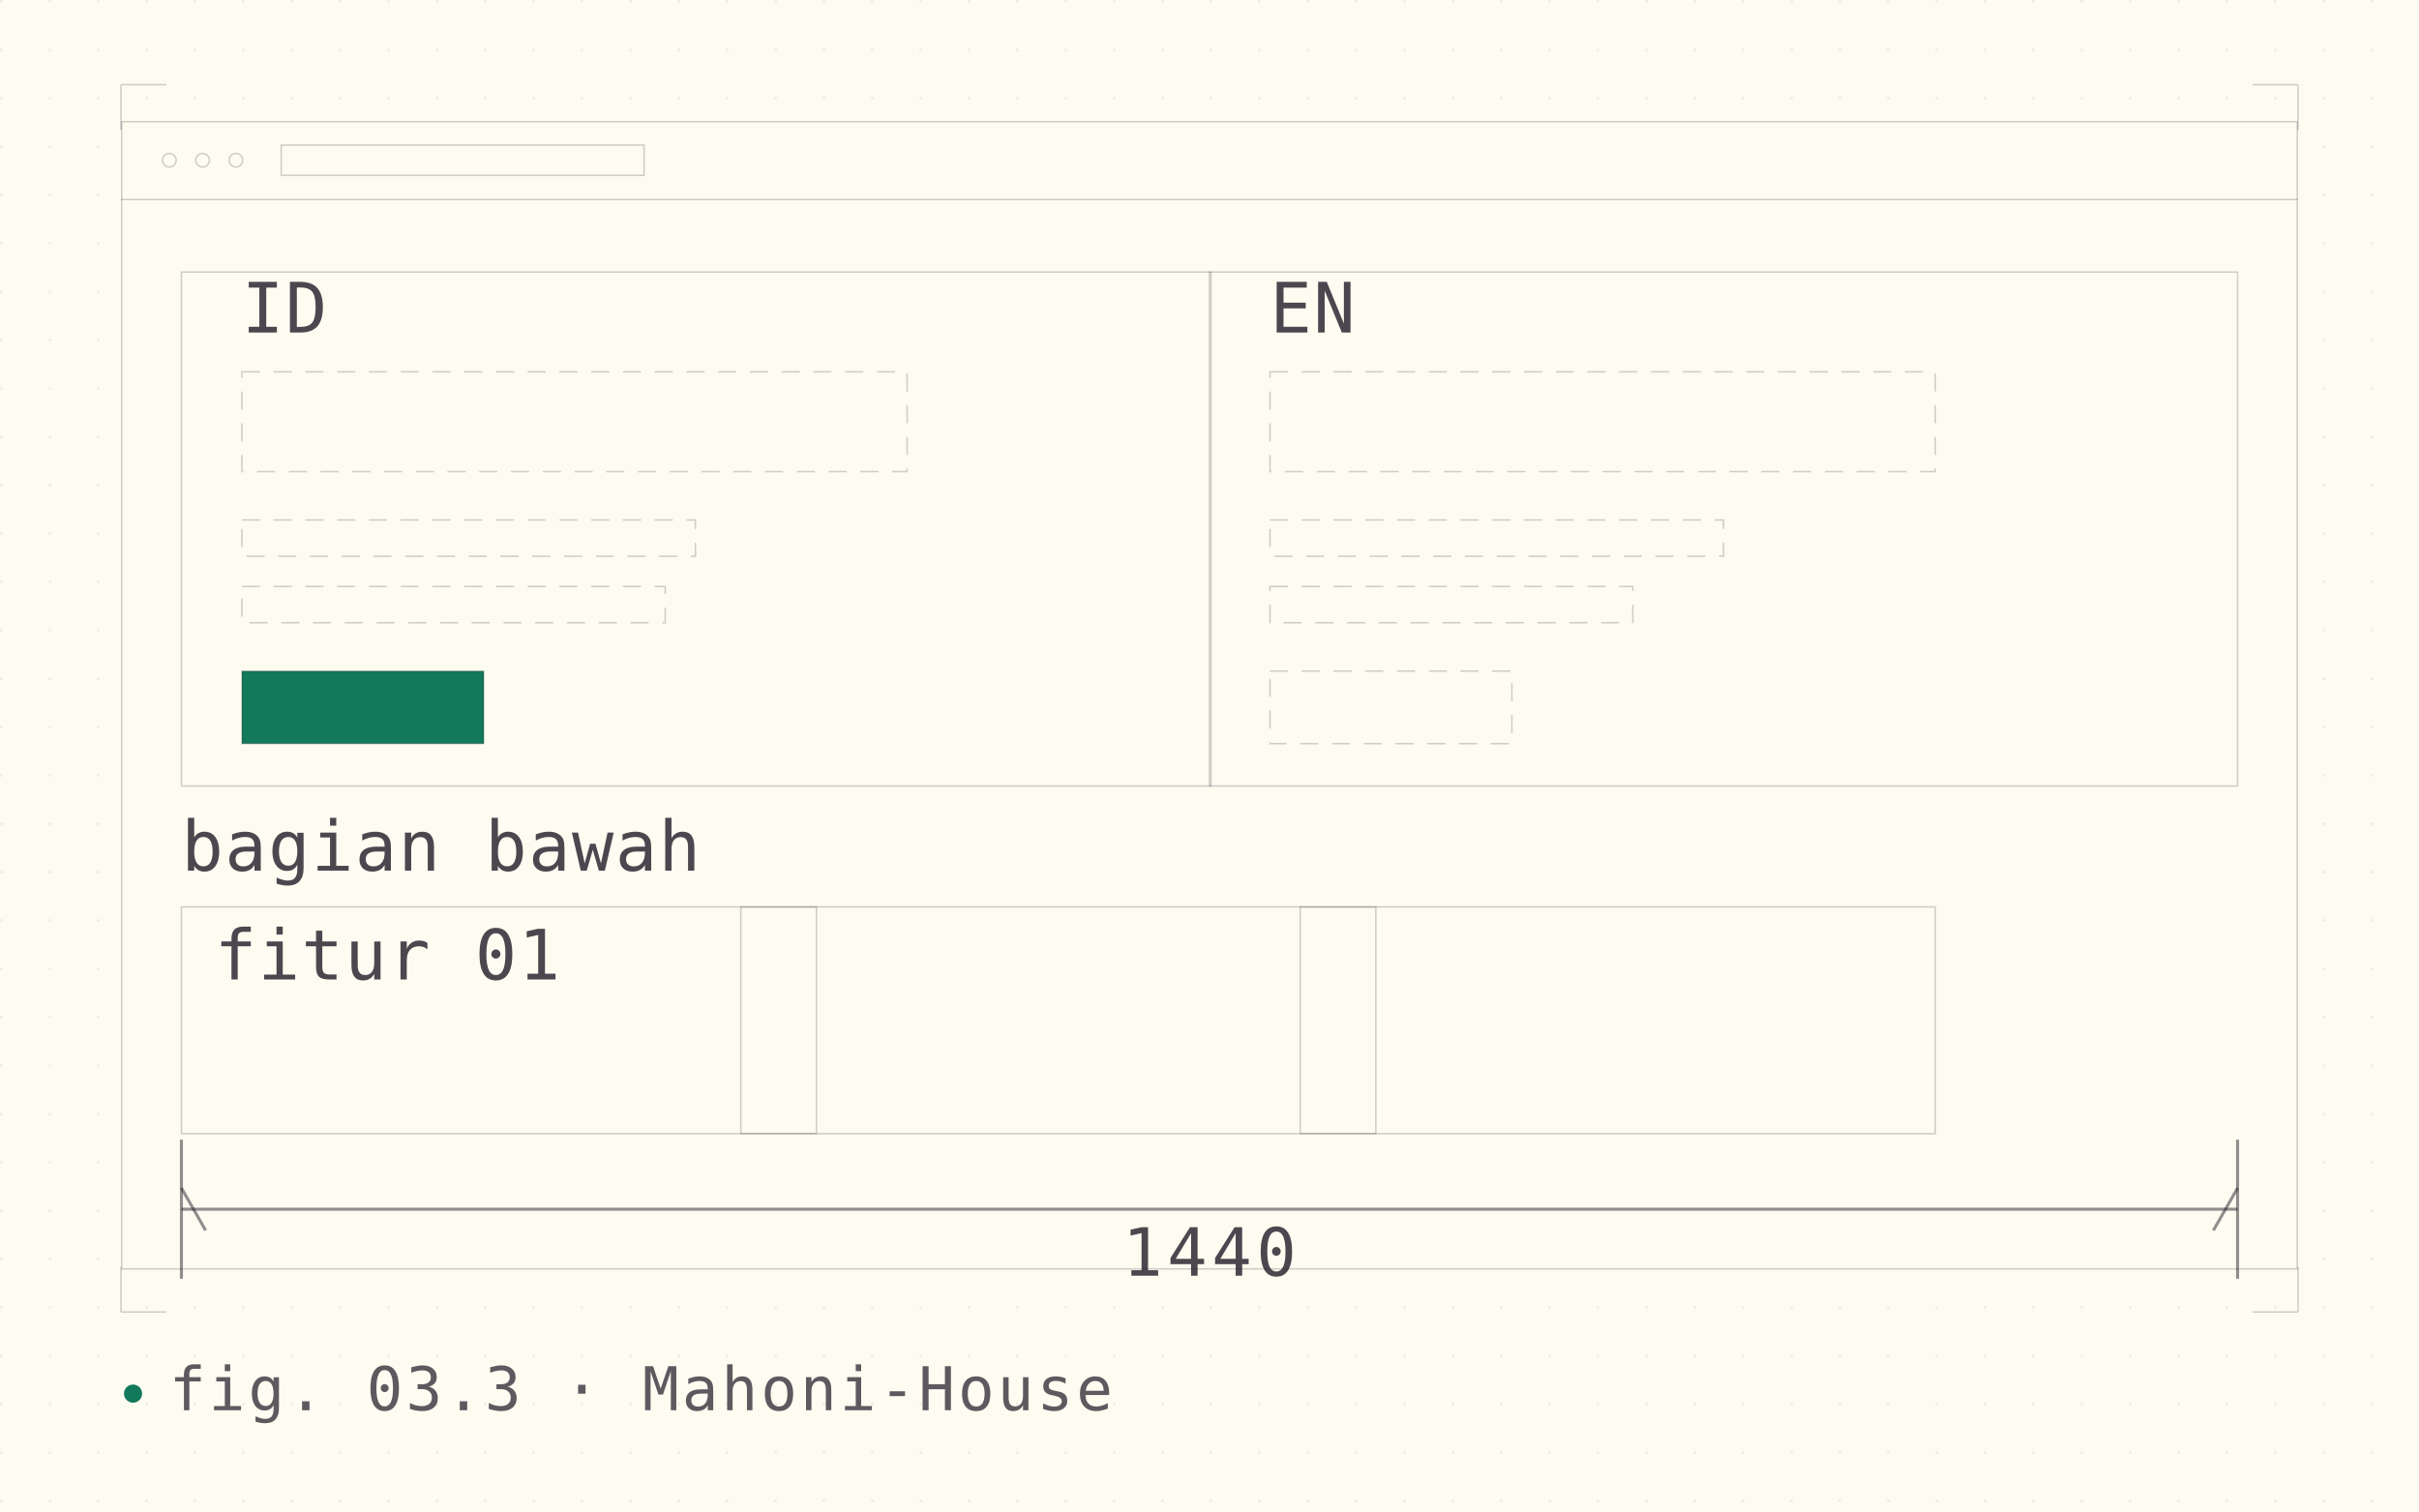
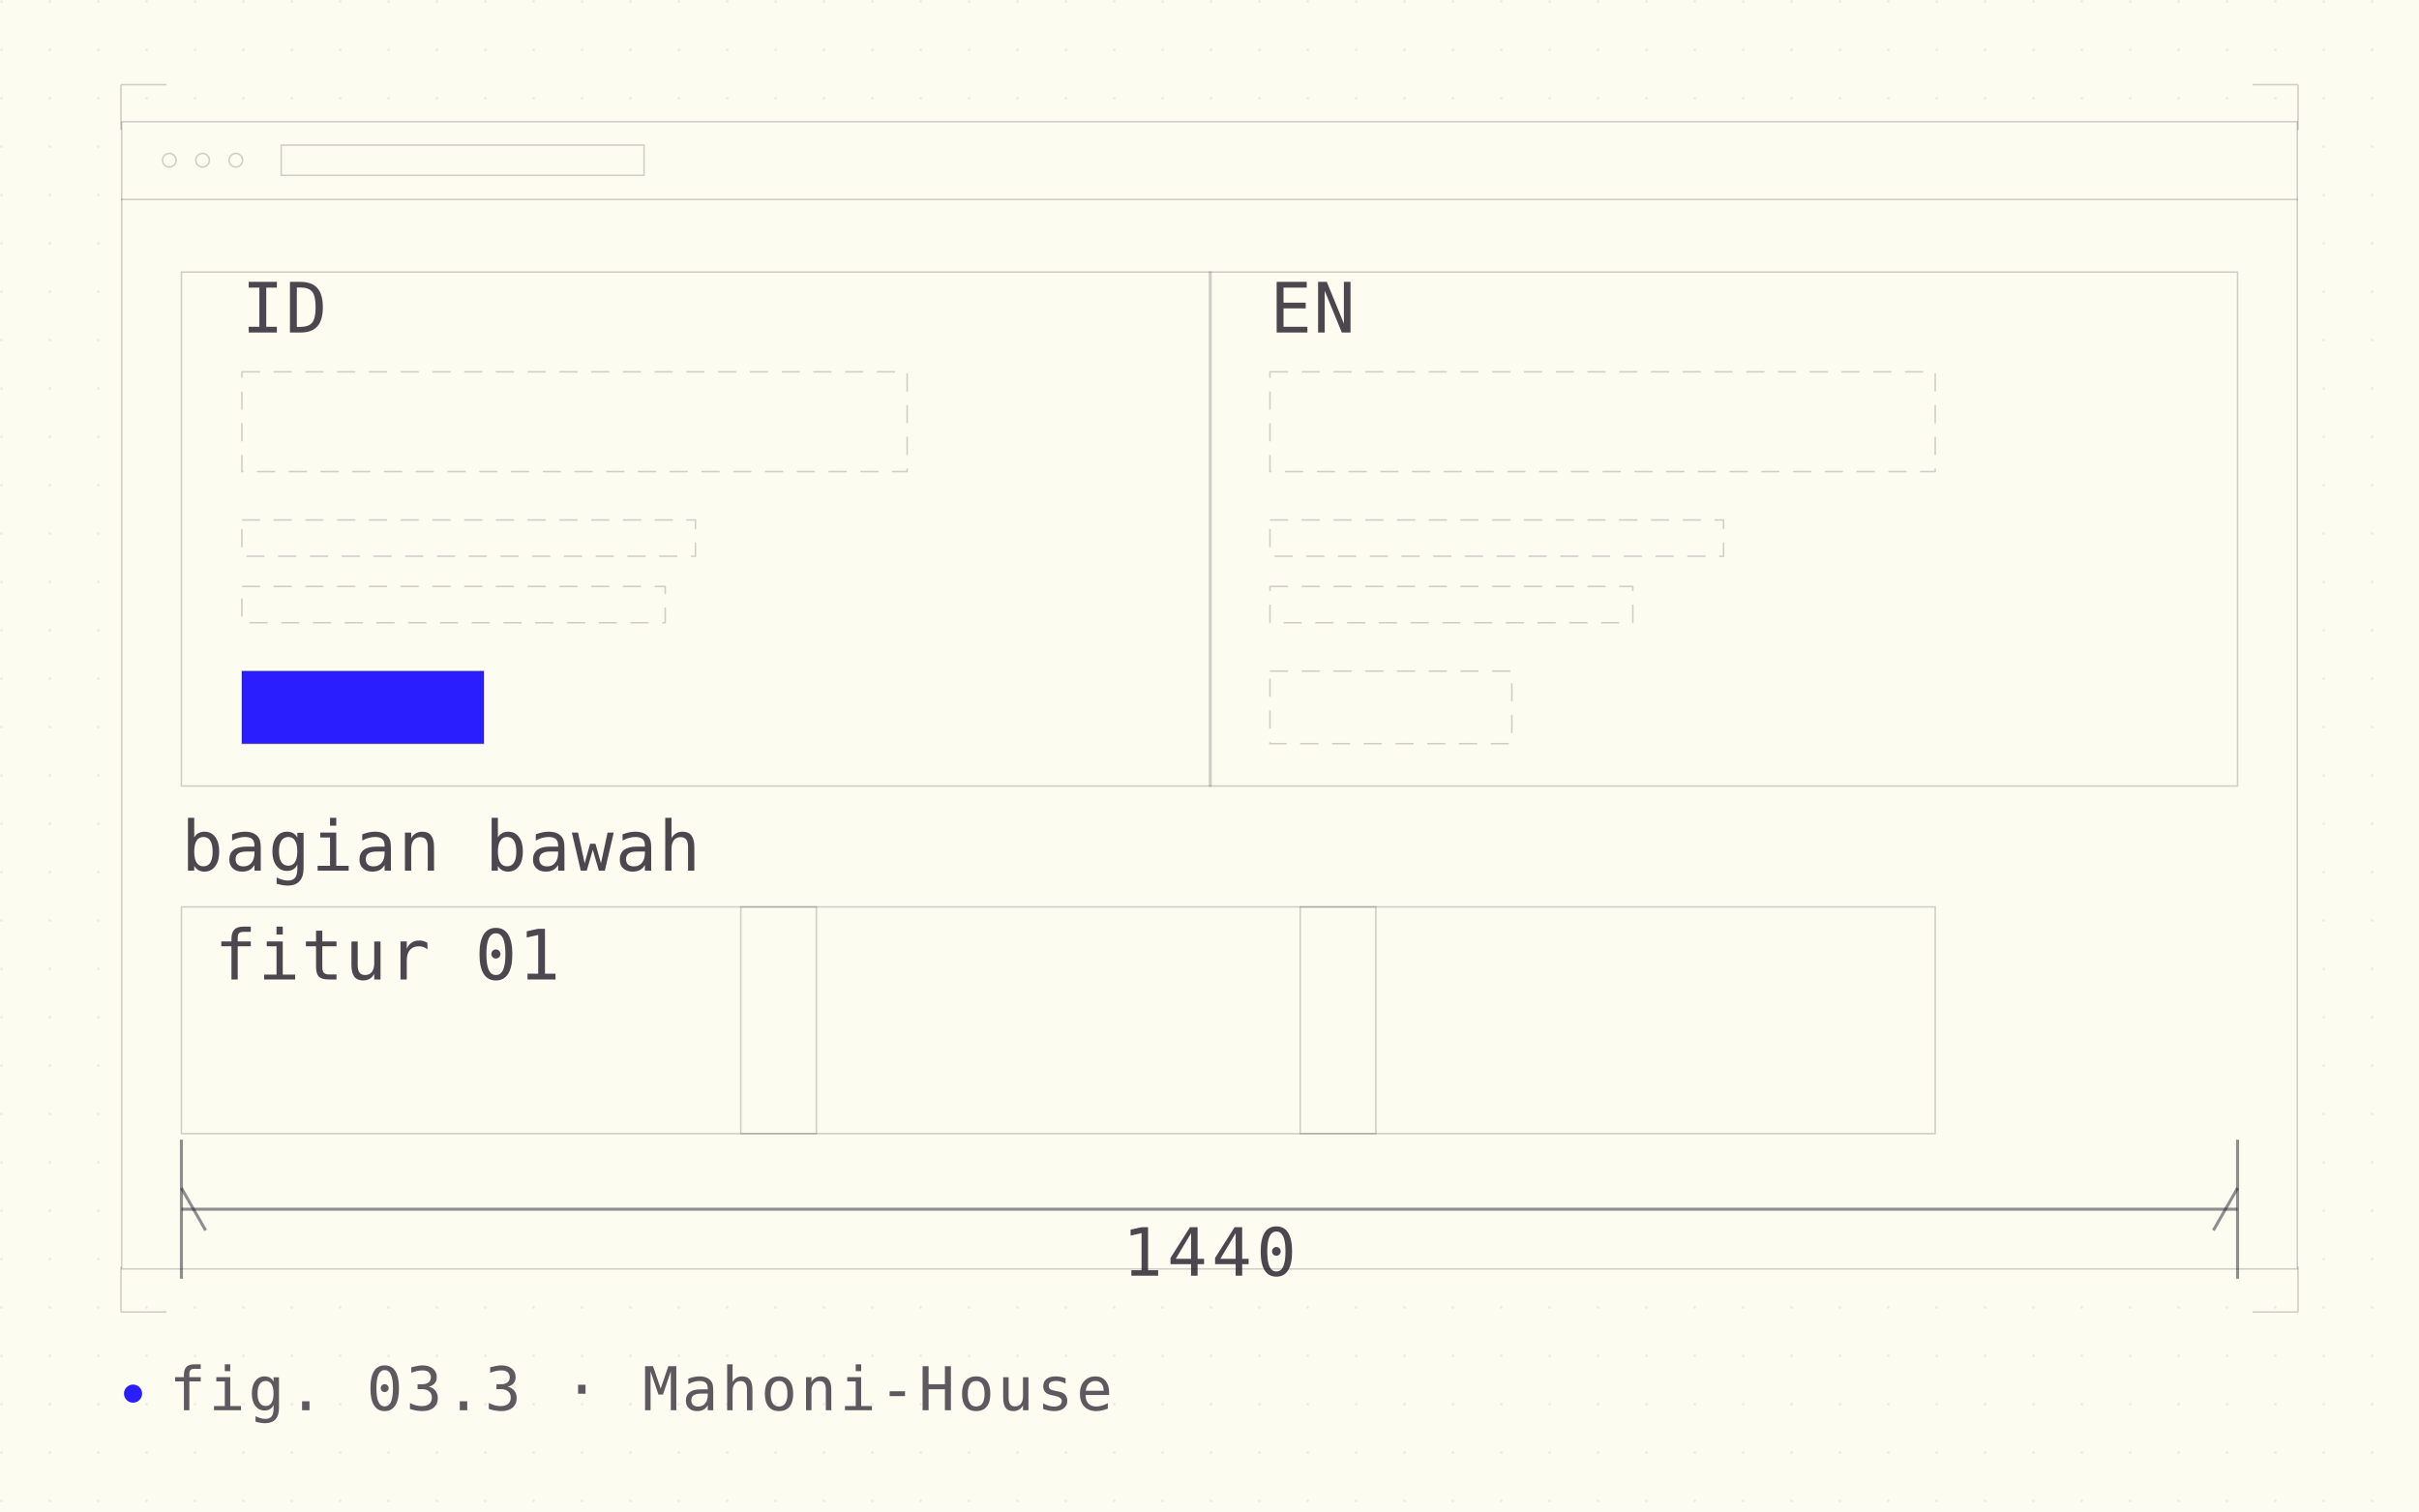
<svg xmlns="http://www.w3.org/2000/svg" viewBox="0 0 1600 1000" width="1600" height="1000" role="img" aria-label="Diagram tata letak Mahoni-House">
  <defs>
    <pattern id="dots" width="32" height="32" patternUnits="userSpaceOnUse">
      <circle cx="1" cy="1" r="1" fill="#1a152210" />
    </pattern>
  </defs>
  <rect width="1600" height="1000" fill="#fdfcf1" />
  <rect width="1600" height="1000" fill="url(#dots)" />
  <g>
    <rect x="80.5" y="80.5" width="1439" height="759" fill="#fdfcf1" stroke="#1a152233" />
    <line x1="80" y1="132" x2="1520" y2="132" stroke="#1a152233" />
    <circle cx="112" cy="106" r="4.5" fill="none" stroke="#1a152233" />
    <circle cx="134" cy="106" r="4.5" fill="none" stroke="#1a152233" />
    <circle cx="156" cy="106" r="4.5" fill="none" stroke="#1a152233" />
    <rect x="186" y="96" width="240" height="20" fill="none" stroke="#1a152233" />
  </g>
  <rect x="120" y="180" width="1360" height="340" fill="none" stroke="#1a152233" stroke-width="1" />
  <rect x="800" y="180" width="1" height="340" fill="none" stroke="#1a152233" stroke-width="1" />
  <text x="160" y="220" font-family="ui-monospace, 'JetBrains Mono Variable', monospace" font-size="46" letter-spacing="1" fill="#1a1522c7" text-anchor="start">ID</text>
  <text x="840" y="220" font-family="ui-monospace, 'JetBrains Mono Variable', monospace" font-size="46" letter-spacing="1" fill="#1a1522c7" text-anchor="start">EN</text>
  <rect x="160" y="246" width="440" height="66" fill="none" stroke="#1a152233" stroke-width="1" stroke-dasharray="12 9" />
  <rect x="840" y="246" width="440" height="66" fill="none" stroke="#1a152233" stroke-width="1" stroke-dasharray="12 9" />
  <rect x="160" y="344" width="300" height="24" fill="none" stroke="#1a152233" stroke-width="1" stroke-dasharray="12 9" />
  <rect x="840" y="344" width="300" height="24" fill="none" stroke="#1a152233" stroke-width="1" stroke-dasharray="12 9" />
  <rect x="160" y="388" width="280" height="24" fill="none" stroke="#1a152233" stroke-width="1" stroke-dasharray="12 9" />
  <rect x="840" y="388" width="240" height="24" fill="none" stroke="#1a152233" stroke-width="1" stroke-dasharray="12 9" />
-   <rect x="160" y="444" width="160" height="48" fill="#12795a" stroke="#1a152233" stroke-width="1" />
+   <rect x="160" y="444" width="160" height="48" fill="#2a1eff" stroke="#1a152233" stroke-width="1" />
  <rect x="840" y="444" width="160" height="48" fill="none" stroke="#1a152233" stroke-width="1" stroke-dasharray="12 9" />
  <text x="120" y="576" font-family="ui-monospace, 'JetBrains Mono Variable', monospace" font-size="46" letter-spacing="1" fill="#1a1522c7" text-anchor="start">bagian bawah</text>
  <rect x="120" y="600" width="420" height="150" fill="none" stroke="#1a152233" stroke-width="1" />
  <rect x="490" y="600" width="420" height="150" fill="none" stroke="#1a152233" stroke-width="1" />
  <rect x="860" y="600" width="420" height="150" fill="none" stroke="#1a152233" stroke-width="1" />
  <text x="142" y="648" font-family="ui-monospace, 'JetBrains Mono Variable', monospace" font-size="46" letter-spacing="1" fill="#1a1522c7" text-anchor="start">fitur 01</text>
  <g stroke="#1a15227a" stroke-width="2" fill="none">
    <path d="M120 754v92M1480 754v92" />
    <path d="M120 800h1360" />
    <path d="M120 786l16 28M1480 786l-16 28" />
  </g>
  <text x="800" y="844" font-family="ui-monospace, 'JetBrains Mono Variable', monospace" font-size="44" letter-spacing="3" fill="#1a1522c7" text-anchor="middle">1440</text>
  <g font-family="ui-monospace, 'JetBrains Mono Variable', monospace" font-size="40" letter-spacing="2">
-     <circle cx="88" cy="922" r="6" fill="#12795a" />
+     <circle cx="88" cy="922" r="6" fill="#2a1eff" />
    <text x="112" y="933" fill="#1a1522b3">fig. 03.3 · Mahoni-House</text>
  </g>
  <g stroke="#1a152233" stroke-width="1" fill="none">
    <path d="M80 56h30M80 56v30" />
    <path d="M1520 56h-30M1520 56v30" />
    <path d="M80 868h30M80 868v-30" />
    <path d="M1520 868h-30M1520 868v-30" />
  </g>
</svg>
